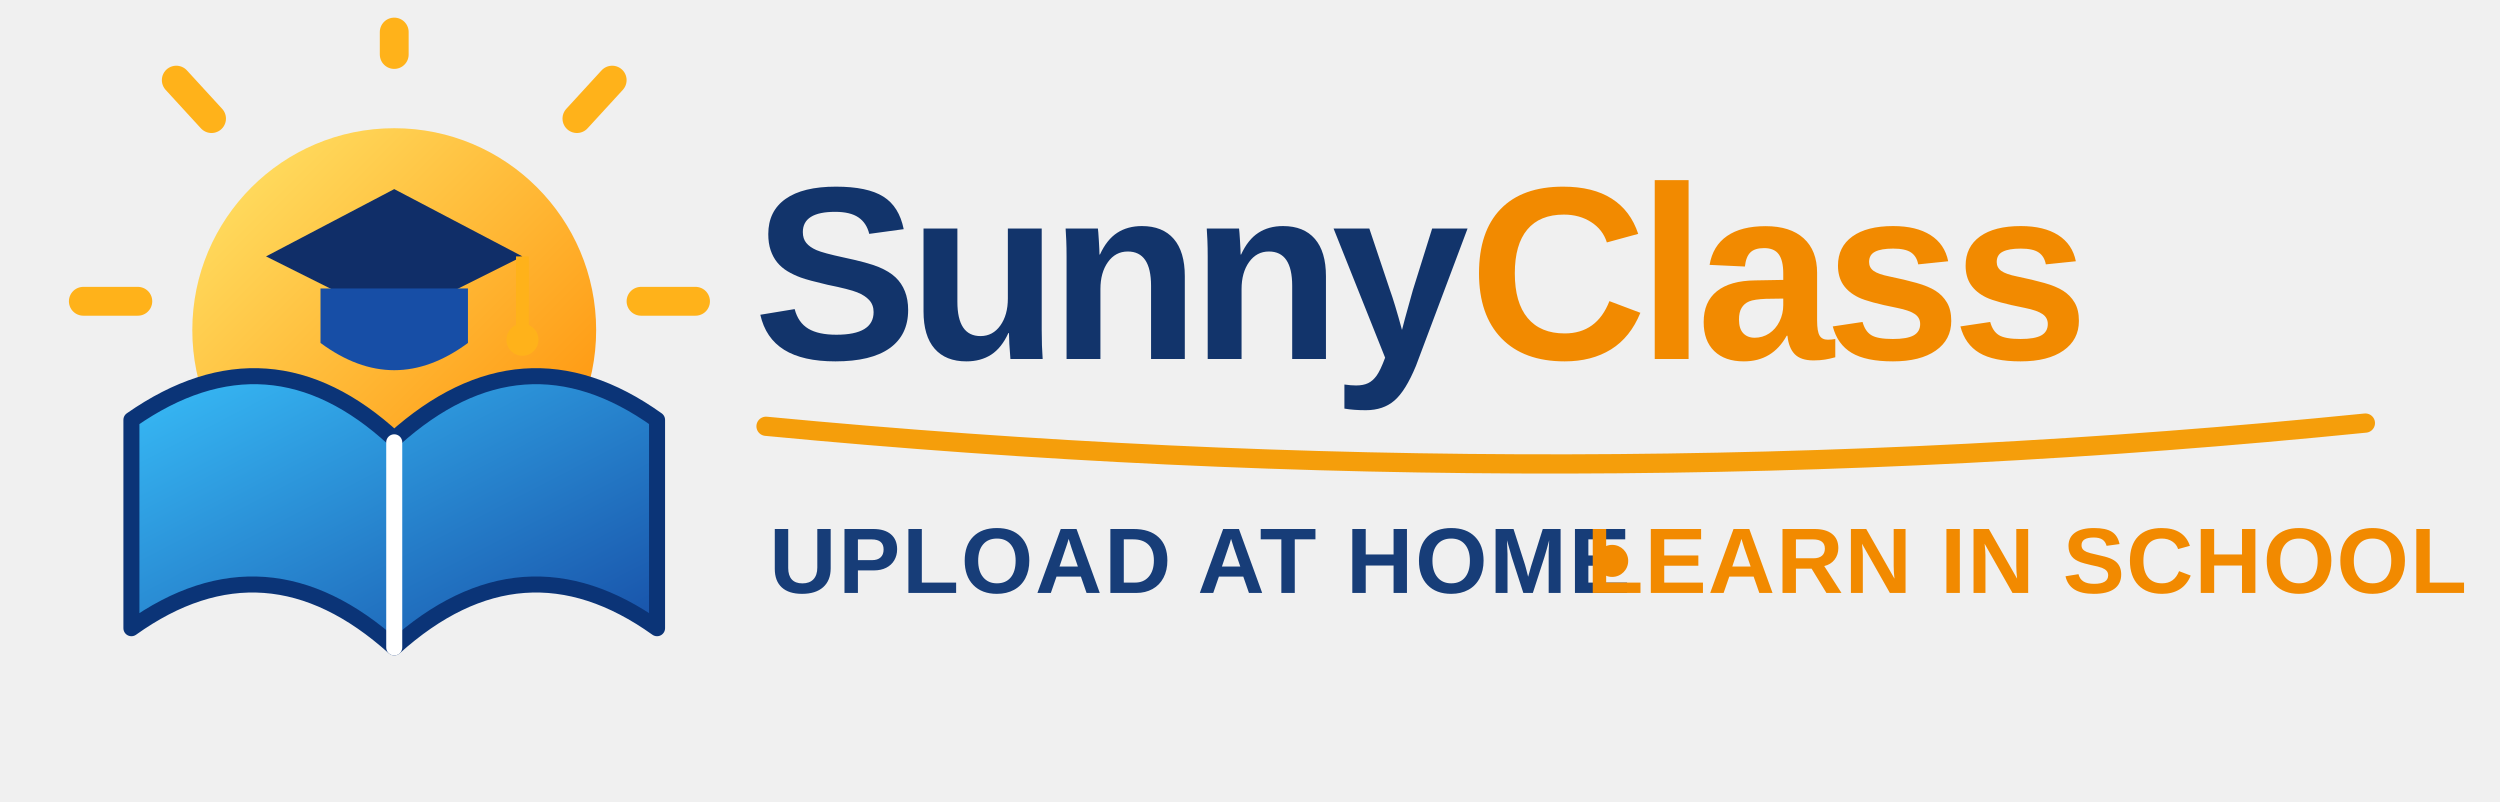
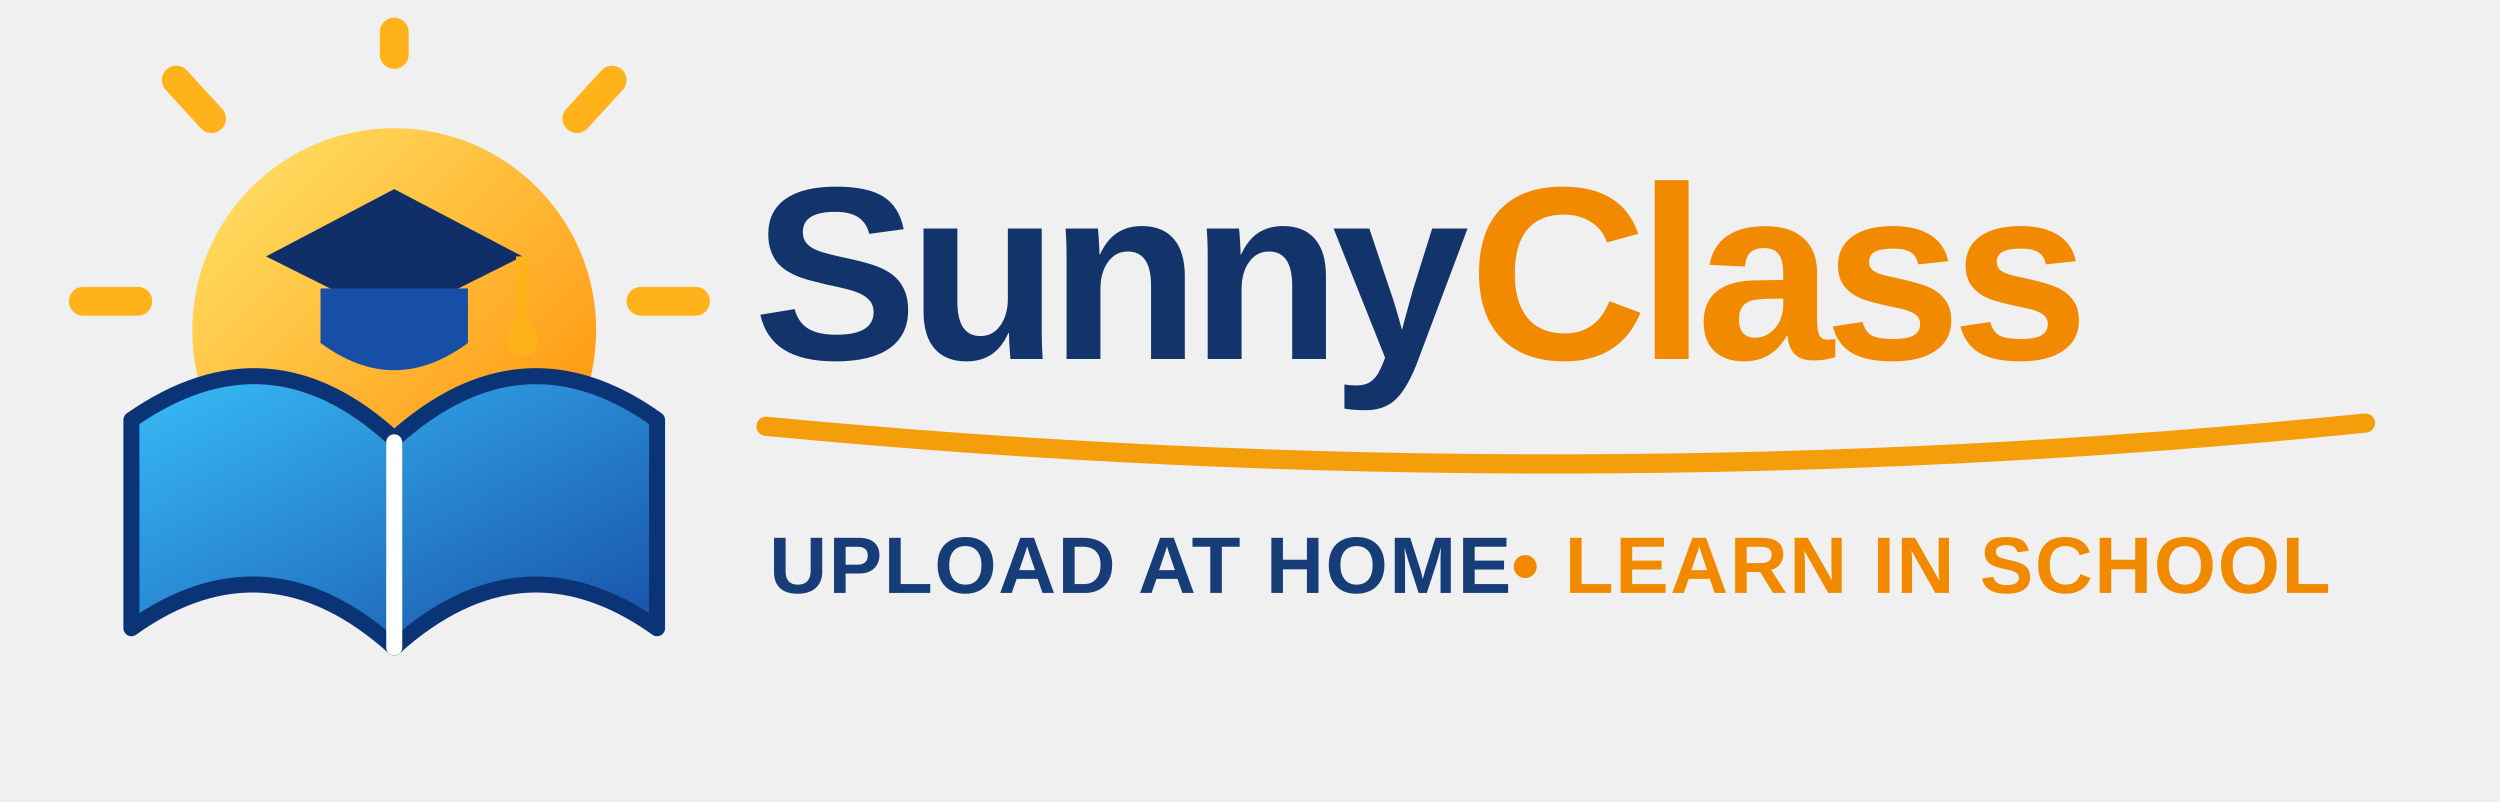
<svg xmlns="http://www.w3.org/2000/svg" viewBox="0 0 780 250" role="img" aria-labelledby="title desc">
  <defs>
    <linearGradient id="sun" x1="0" y1="0" x2="1" y2="1">
      <stop stop-color="#ffe66b" />
      <stop offset="1" stop-color="#ff8a00" />
    </linearGradient>
    <linearGradient id="blue" x1="0" y1="0" x2="1" y2="1">
      <stop stop-color="#38bdf8" />
      <stop offset="1" stop-color="#174ea6" />
    </linearGradient>
  </defs>
  <g transform="translate(18 12)">
    <circle cx="105" cy="91" r="63" fill="url(#sun)" />
    <g stroke="#ffb21a" stroke-width="9" stroke-linecap="round">
      <path d="M105 5V-2M48 25 37 13M162 25l11-12M25 82H8M182 82h17" />
    </g>
    <path d="M23 119Q66 89 105 125Q145 89 187 119L187 184Q145 154 105 190Q65 154 23 184Z" fill="url(#blue)" stroke="#0b3477" stroke-width="5" stroke-linejoin="round" />
    <path d="M105 126V190" stroke="#fff" stroke-width="5" stroke-linecap="round" />
    <path d="M65 68 105 47l40 21-40 20Z" fill="#102e68" />
    <path d="M82 78v17q23 17 46 0V78" fill="#174ea6" />
    <path d="M145 68v22" stroke="#ffb21a" stroke-width="4" />
    <circle cx="145" cy="94" r="5" fill="#ffb21a" />
  </g>
  <text x="235" y="112" font-family="Arial, sans-serif" font-size="77" font-weight="800" letter-spacing="-3" fill="#12346b">Sunny<tspan fill="#f28a00">Class</tspan>
  </text>
  <path d="M239 133Q490 157 738 132" fill="none" stroke="#f59e0b" stroke-width="6" stroke-linecap="round" />
-   <text x="240" y="185" font-family="Arial, sans-serif" font-size="29" font-weight="700" letter-spacing=".6" fill="#173d78">UPLOAD AT HOME</text>
-   <circle cx="503" cy="175" r="5" fill="#f28a00" />
-   <text x="495" y="185" font-family="Arial, sans-serif" font-size="29" font-weight="700" letter-spacing=".4" fill="#f28a00">LEARN IN SCHOOL</text>
+   <text x="240" y="185" font-family="Arial, sans-serif" font-size="25" font-weight="700" letter-spacing=".5" fill="#173d78">UPLOAD AT HOME<tspan fill="#f28a00">  •  LEARN IN SCHOOL</tspan>
+   </text>
</svg>
